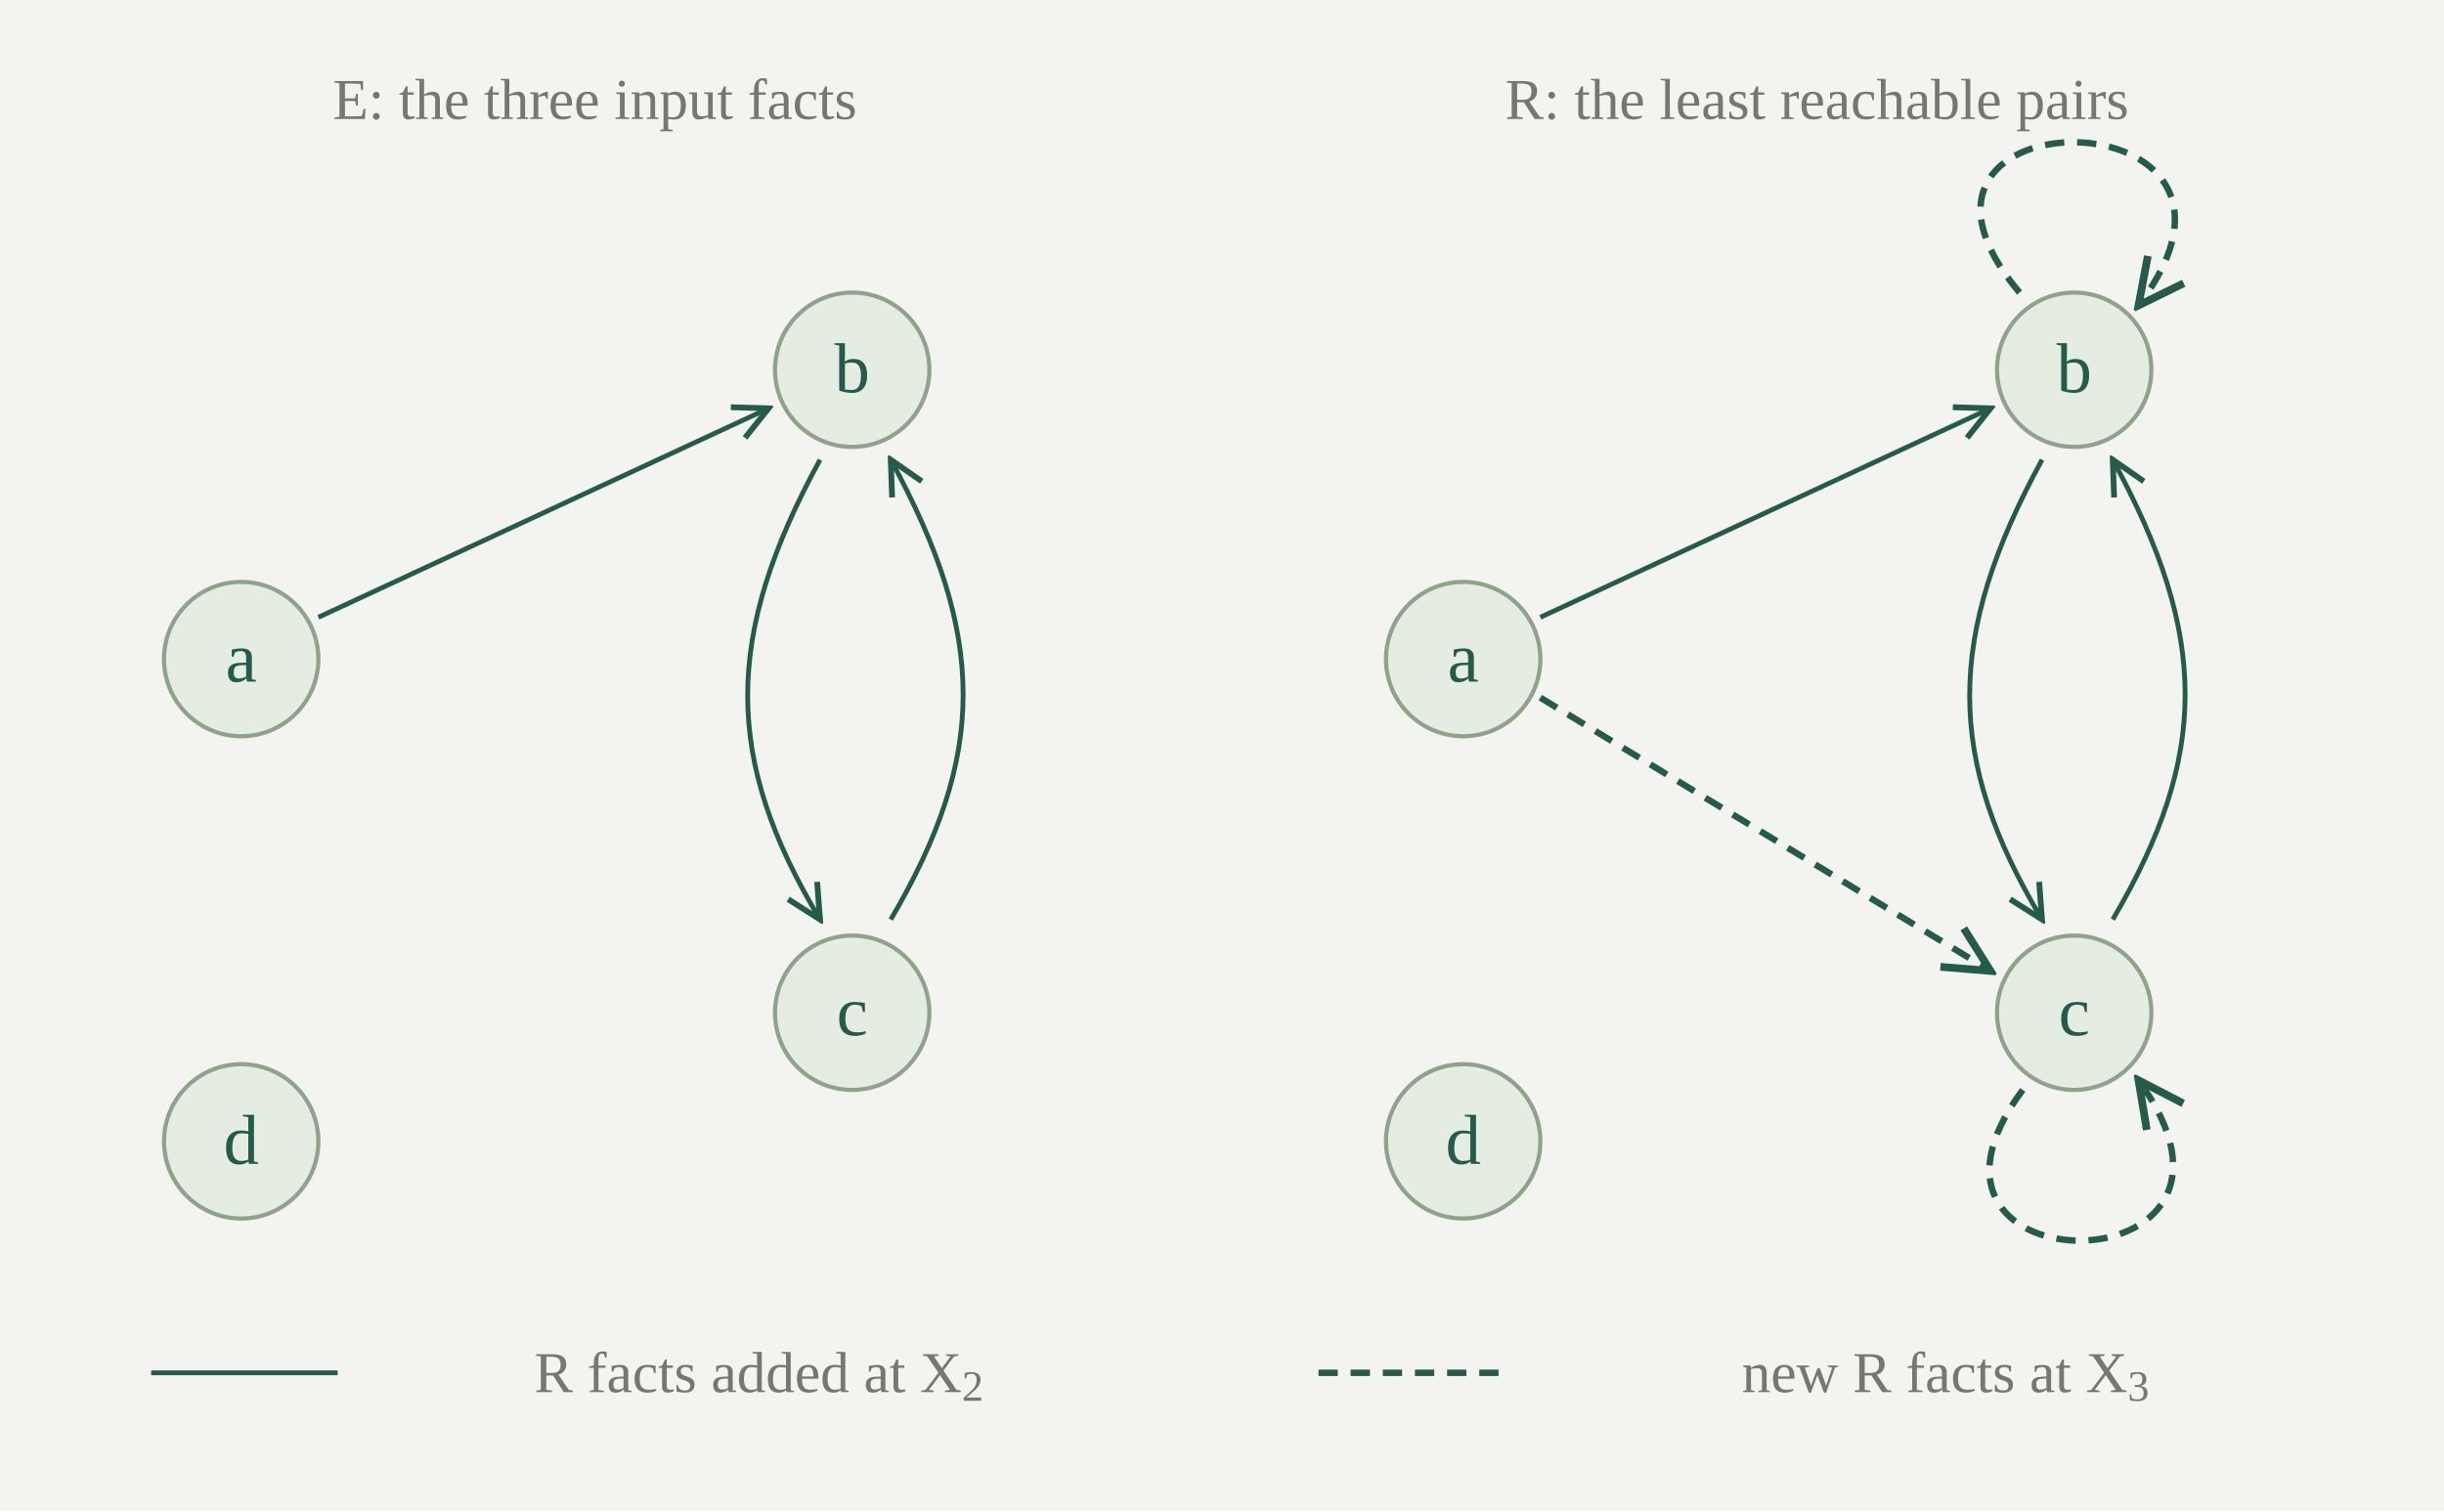
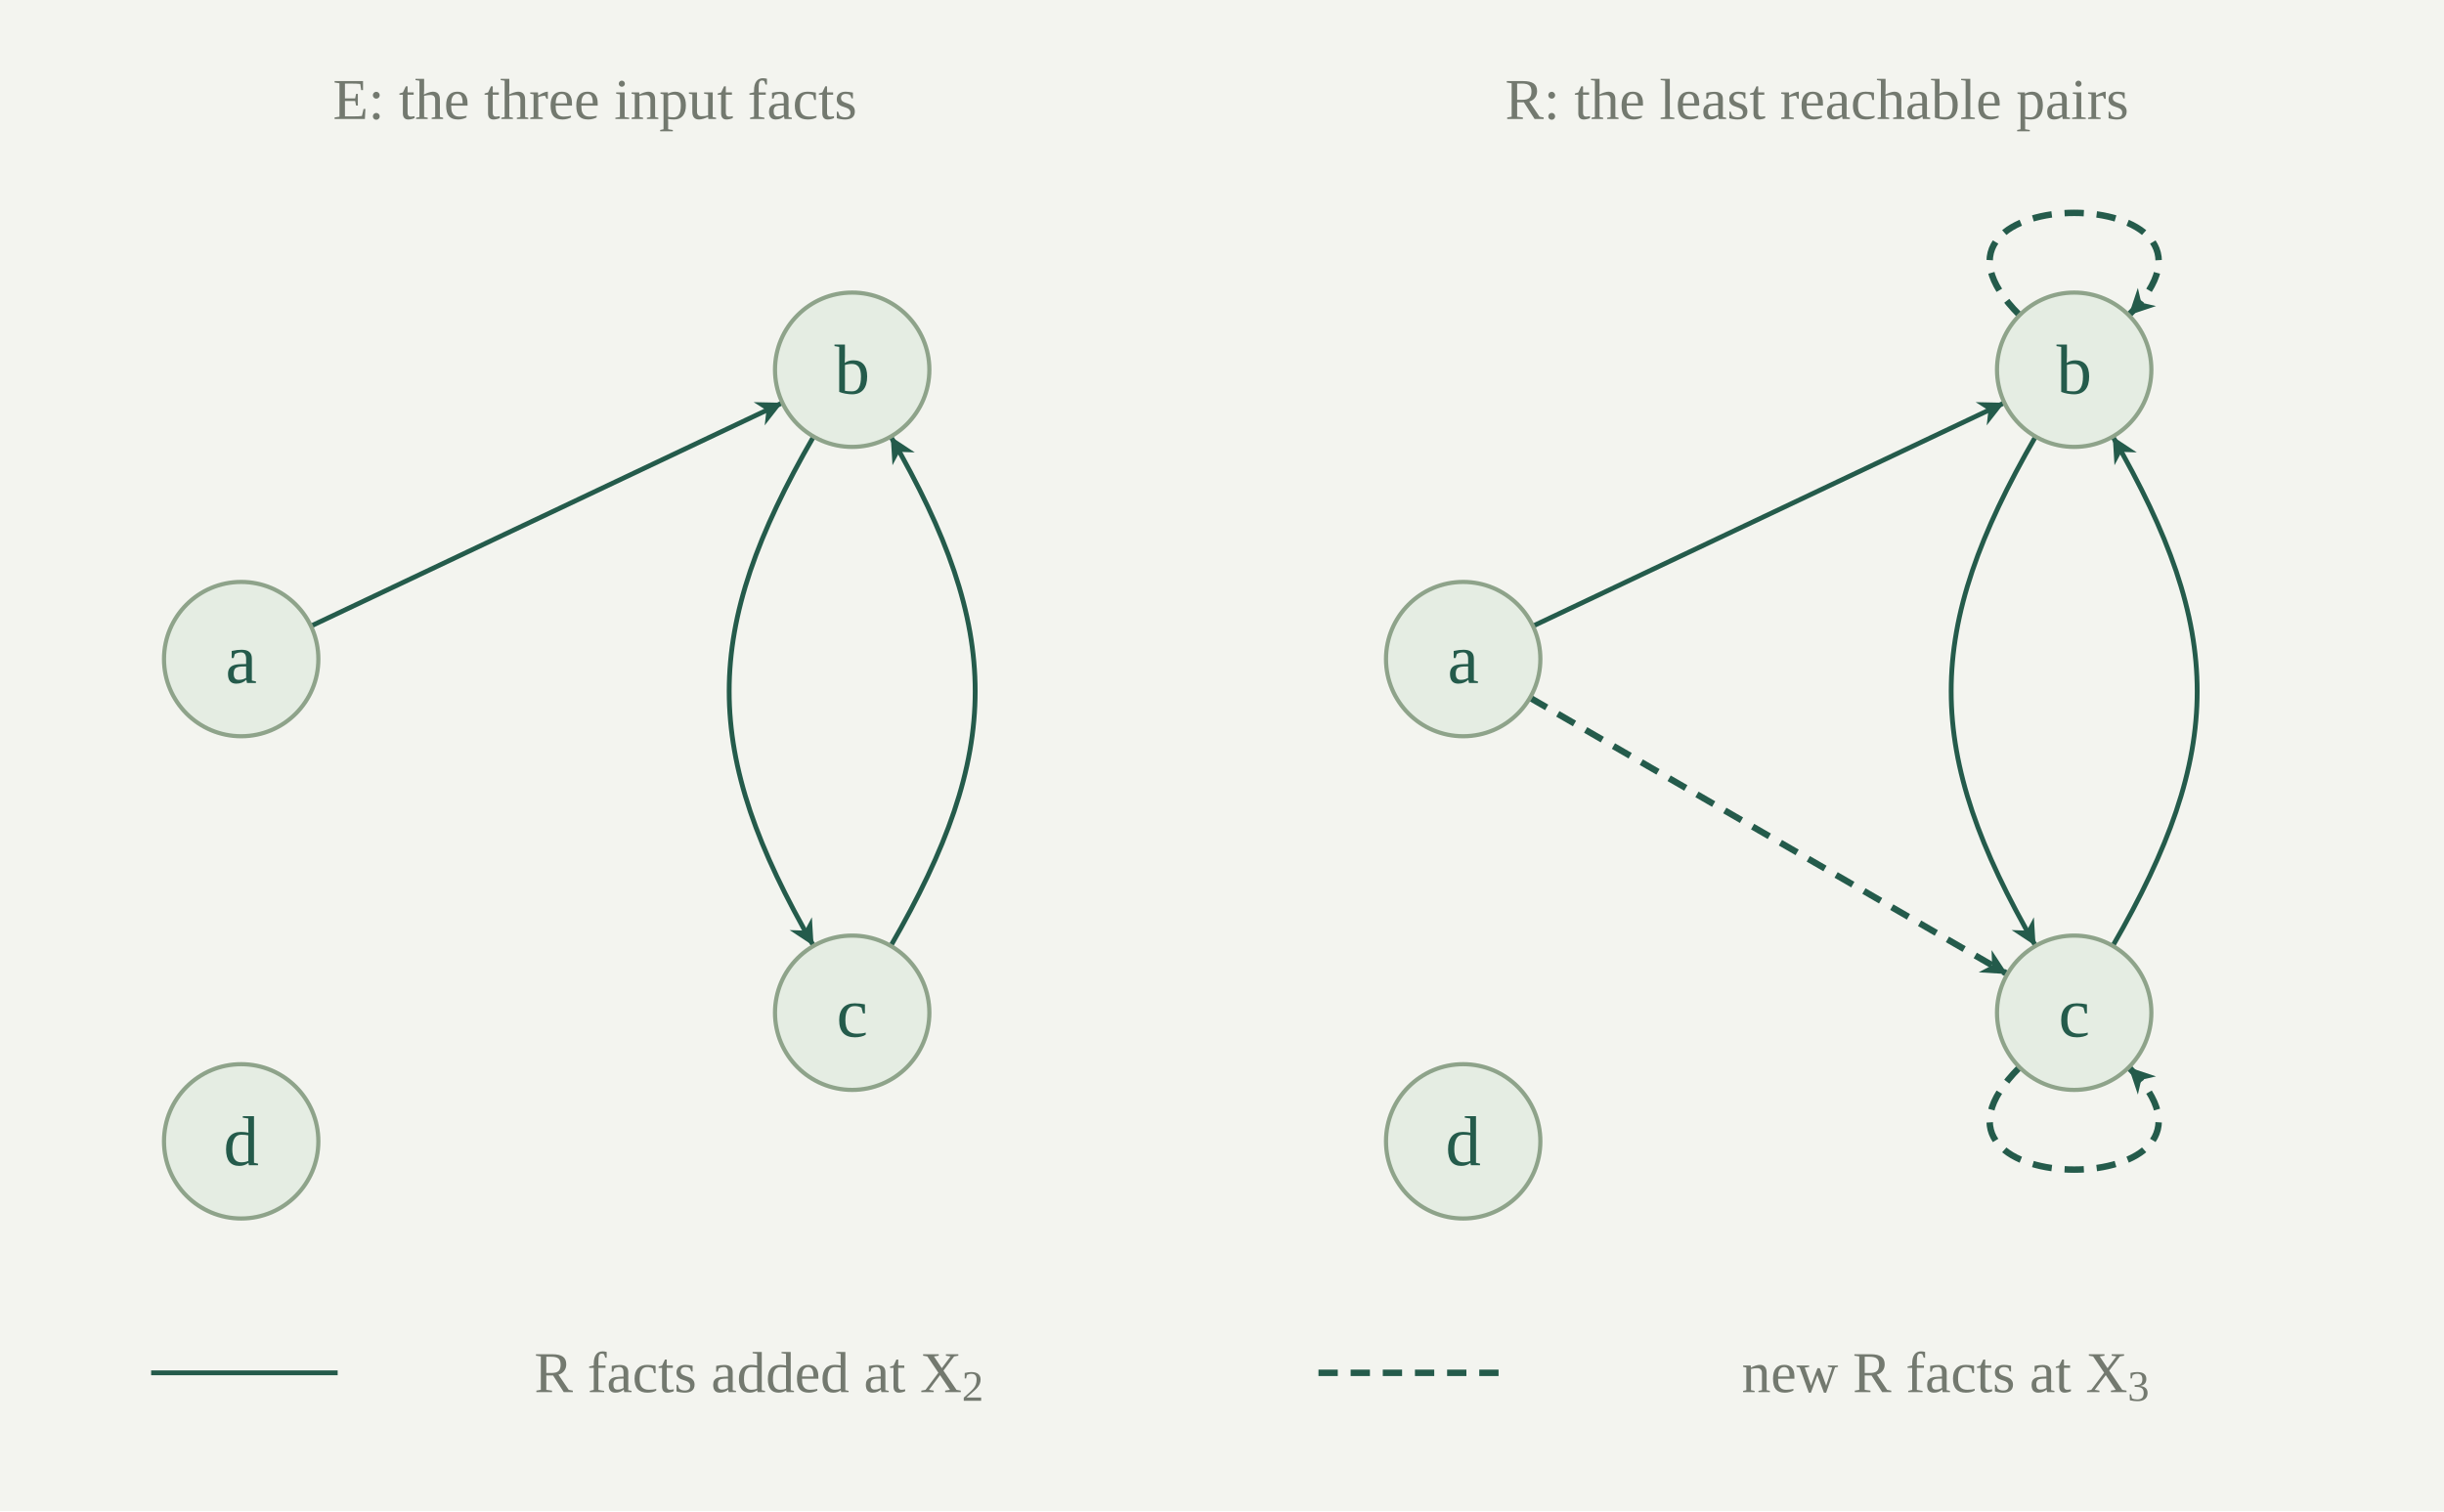
<svg xmlns="http://www.w3.org/2000/svg" width="760" height="470" viewBox="0 0 760 470" role="img" aria-labelledby="title desc">
  <defs>
-     <marker id="arrow" markerWidth="9" markerHeight="9" refX="8" refY="4.5" orient="auto">
-       <path d="M1 1 L8 4.5 L1 8" fill="none" stroke="#245b4b" stroke-width="1.2" />
+     <marker id="arrow" markerWidth="8" markerHeight="8" viewBox="0 0 8 8" refX="8" refY="4" orient="auto" markerUnits="userSpaceOnUse">
+       <path d="M0 0 L8 4 L0 8 L2.5 4 Z" fill="#245b4b" />
    </marker>
  </defs>
  <rect width="760" height="470" fill="#f3f4ef" />
  <text x="185" y="37" text-anchor="middle" font-family="Georgia, Times New Roman, serif" font-size="18" fill="#73796f">E: the three input facts</text>
  <text x="565" y="37" text-anchor="middle" font-family="Georgia, Times New Roman, serif" font-size="18" fill="#73796f">R: the least reachable pairs</text>
-   <path d="M99 192 L239 127" fill="none" stroke="#245b4b" stroke-width="1.5" marker-end="url(#arrow)" />
-   <path d="M255 143 C225 198 225 236 255 286" fill="none" stroke="#245b4b" stroke-width="1.5" marker-end="url(#arrow)" />
-   <path d="M277 286 C307 235 307 198 277 143" fill="none" stroke="#245b4b" stroke-width="1.5" marker-end="url(#arrow)" />
+   <path d="M96.69 194.726 L243.31 125.274" fill="none" stroke="#245b4b" stroke-width="1.5" marker-end="url(#arrow)" />
+   <path d="M253 135.785 C218 196.406 218 233.594 253 294.215" fill="none" stroke="#245b4b" stroke-width="1.5" marker-end="url(#arrow)" />
+   <path d="M277 294.215 C312 233.594 312 196.406 277 135.785" fill="none" stroke="#245b4b" stroke-width="1.5" marker-end="url(#arrow)" />
  <circle cx="75" cy="205" r="24" fill="#e5ede3" stroke="#8ea38a" stroke-width="1.3" />
-   <text x="75" y="212" text-anchor="middle" font-family="Georgia, Times New Roman, serif" font-size="22" fill="#245b4b">a</text>
+   <text x="75" y="205" text-anchor="middle" font-family="Georgia, Times New Roman, serif" font-size="22" fill="#245b4b" dominant-baseline="central">a</text>
  <circle cx="265" cy="115" r="24" fill="#e5ede3" stroke="#8ea38a" stroke-width="1.3" />
-   <text x="265" y="122" text-anchor="middle" font-family="Georgia, Times New Roman, serif" font-size="22" fill="#245b4b">b</text>
+   <text x="265" y="115" text-anchor="middle" font-family="Georgia, Times New Roman, serif" font-size="22" fill="#245b4b" dominant-baseline="central">b</text>
  <circle cx="265" cy="315" r="24" fill="#e5ede3" stroke="#8ea38a" stroke-width="1.3" />
-   <text x="265" y="322" text-anchor="middle" font-family="Georgia, Times New Roman, serif" font-size="22" fill="#245b4b">c</text>
+   <text x="265" y="315" text-anchor="middle" font-family="Georgia, Times New Roman, serif" font-size="22" fill="#245b4b" dominant-baseline="central">c</text>
  <circle cx="75" cy="355" r="24" fill="#e5ede3" stroke="#8ea38a" stroke-width="1.3" />
-   <text x="75" y="362" text-anchor="middle" font-family="Georgia, Times New Roman, serif" font-size="22" fill="#245b4b">d</text>
-   <path d="M479 192 L619 127" fill="none" stroke="#245b4b" stroke-width="1.5" marker-end="url(#arrow)" />
-   <path d="M635 143 C605 198 605 236 635 286" fill="none" stroke="#245b4b" stroke-width="1.5" marker-end="url(#arrow)" />
-   <path d="M657 286 C687 235 687 198 657 143" fill="none" stroke="#245b4b" stroke-width="1.5" marker-end="url(#arrow)" />
-   <path d="M479 217 L619 302" fill="none" stroke="#245b4b" stroke-width="2" marker-end="url(#arrow)" stroke-dasharray="6 4" />
-   <path d="M628 91 C575 28 716 28 665 95" fill="none" stroke="#245b4b" stroke-width="2" marker-end="url(#arrow)" stroke-dasharray="6 4" />
-   <path d="M629 339 C582 402 713 402 665 336" fill="none" stroke="#245b4b" stroke-width="2" marker-end="url(#arrow)" stroke-dasharray="6 4" />
+   <text x="75" y="355" text-anchor="middle" font-family="Georgia, Times New Roman, serif" font-size="22" fill="#245b4b" dominant-baseline="central">d</text>
+   <path d="M476.69 194.726 L623.31 125.274" fill="none" stroke="#245b4b" stroke-width="1.5" marker-end="url(#arrow)" />
+   <path d="M633 135.785 C598 196.406 598 233.594 633 294.215" fill="none" stroke="#245b4b" stroke-width="1.5" marker-end="url(#arrow)" />
+   <path d="M657 294.215 C692 233.594 692 196.406 657 135.785" fill="none" stroke="#245b4b" stroke-width="1.5" marker-end="url(#arrow)" />
+   <path d="M475.77 217.025 L624.23 302.975" fill="none" stroke="#245b4b" stroke-width="2" marker-end="url(#arrow)" stroke-dasharray="6 4" />
+   <path d="M628.029 98.029 C585.6 55.6 704.4 55.6 661.971 98.029" fill="none" stroke="#245b4b" stroke-width="2" marker-end="url(#arrow)" stroke-dasharray="6 4" />
+   <path d="M628.029 331.971 C585.6 374.4 704.4 374.4 661.971 331.971" fill="none" stroke="#245b4b" stroke-width="2" marker-end="url(#arrow)" stroke-dasharray="6 4" />
  <circle cx="455" cy="205" r="24" fill="#e5ede3" stroke="#8ea38a" stroke-width="1.3" />
-   <text x="455" y="212" text-anchor="middle" font-family="Georgia, Times New Roman, serif" font-size="22" fill="#245b4b">a</text>
+   <text x="455" y="205" text-anchor="middle" font-family="Georgia, Times New Roman, serif" font-size="22" fill="#245b4b" dominant-baseline="central">a</text>
  <circle cx="645" cy="115" r="24" fill="#e5ede3" stroke="#8ea38a" stroke-width="1.3" />
-   <text x="645" y="122" text-anchor="middle" font-family="Georgia, Times New Roman, serif" font-size="22" fill="#245b4b">b</text>
+   <text x="645" y="115" text-anchor="middle" font-family="Georgia, Times New Roman, serif" font-size="22" fill="#245b4b" dominant-baseline="central">b</text>
  <circle cx="645" cy="315" r="24" fill="#e5ede3" stroke="#8ea38a" stroke-width="1.3" />
-   <text x="645" y="322" text-anchor="middle" font-family="Georgia, Times New Roman, serif" font-size="22" fill="#245b4b">c</text>
+   <text x="645" y="315" text-anchor="middle" font-family="Georgia, Times New Roman, serif" font-size="22" fill="#245b4b" dominant-baseline="central">c</text>
  <circle cx="455" cy="355" r="24" fill="#e5ede3" stroke="#8ea38a" stroke-width="1.3" />
-   <text x="455" y="362" text-anchor="middle" font-family="Georgia, Times New Roman, serif" font-size="22" fill="#245b4b">d</text>
+   <text x="455" y="355" text-anchor="middle" font-family="Georgia, Times New Roman, serif" font-size="22" fill="#245b4b" dominant-baseline="central">d</text>
  <path d="M47 427 L105 427" fill="none" stroke="#245b4b" stroke-width="1.5" />
  <text x="236" y="433" text-anchor="middle" font-family="Georgia, Times New Roman, serif" font-size="18" fill="#73796f">R facts added at X<tspan baseline-shift="sub" font-size="75%">2</tspan>
  </text>
  <path d="M410 427 L468 427" fill="none" stroke="#245b4b" stroke-width="2" stroke-dasharray="6 4" />
  <text x="605" y="433" text-anchor="middle" font-family="Georgia, Times New Roman, serif" font-size="18" fill="#73796f">new R facts at X<tspan baseline-shift="sub" font-size="75%">3</tspan>
  </text>
</svg>
